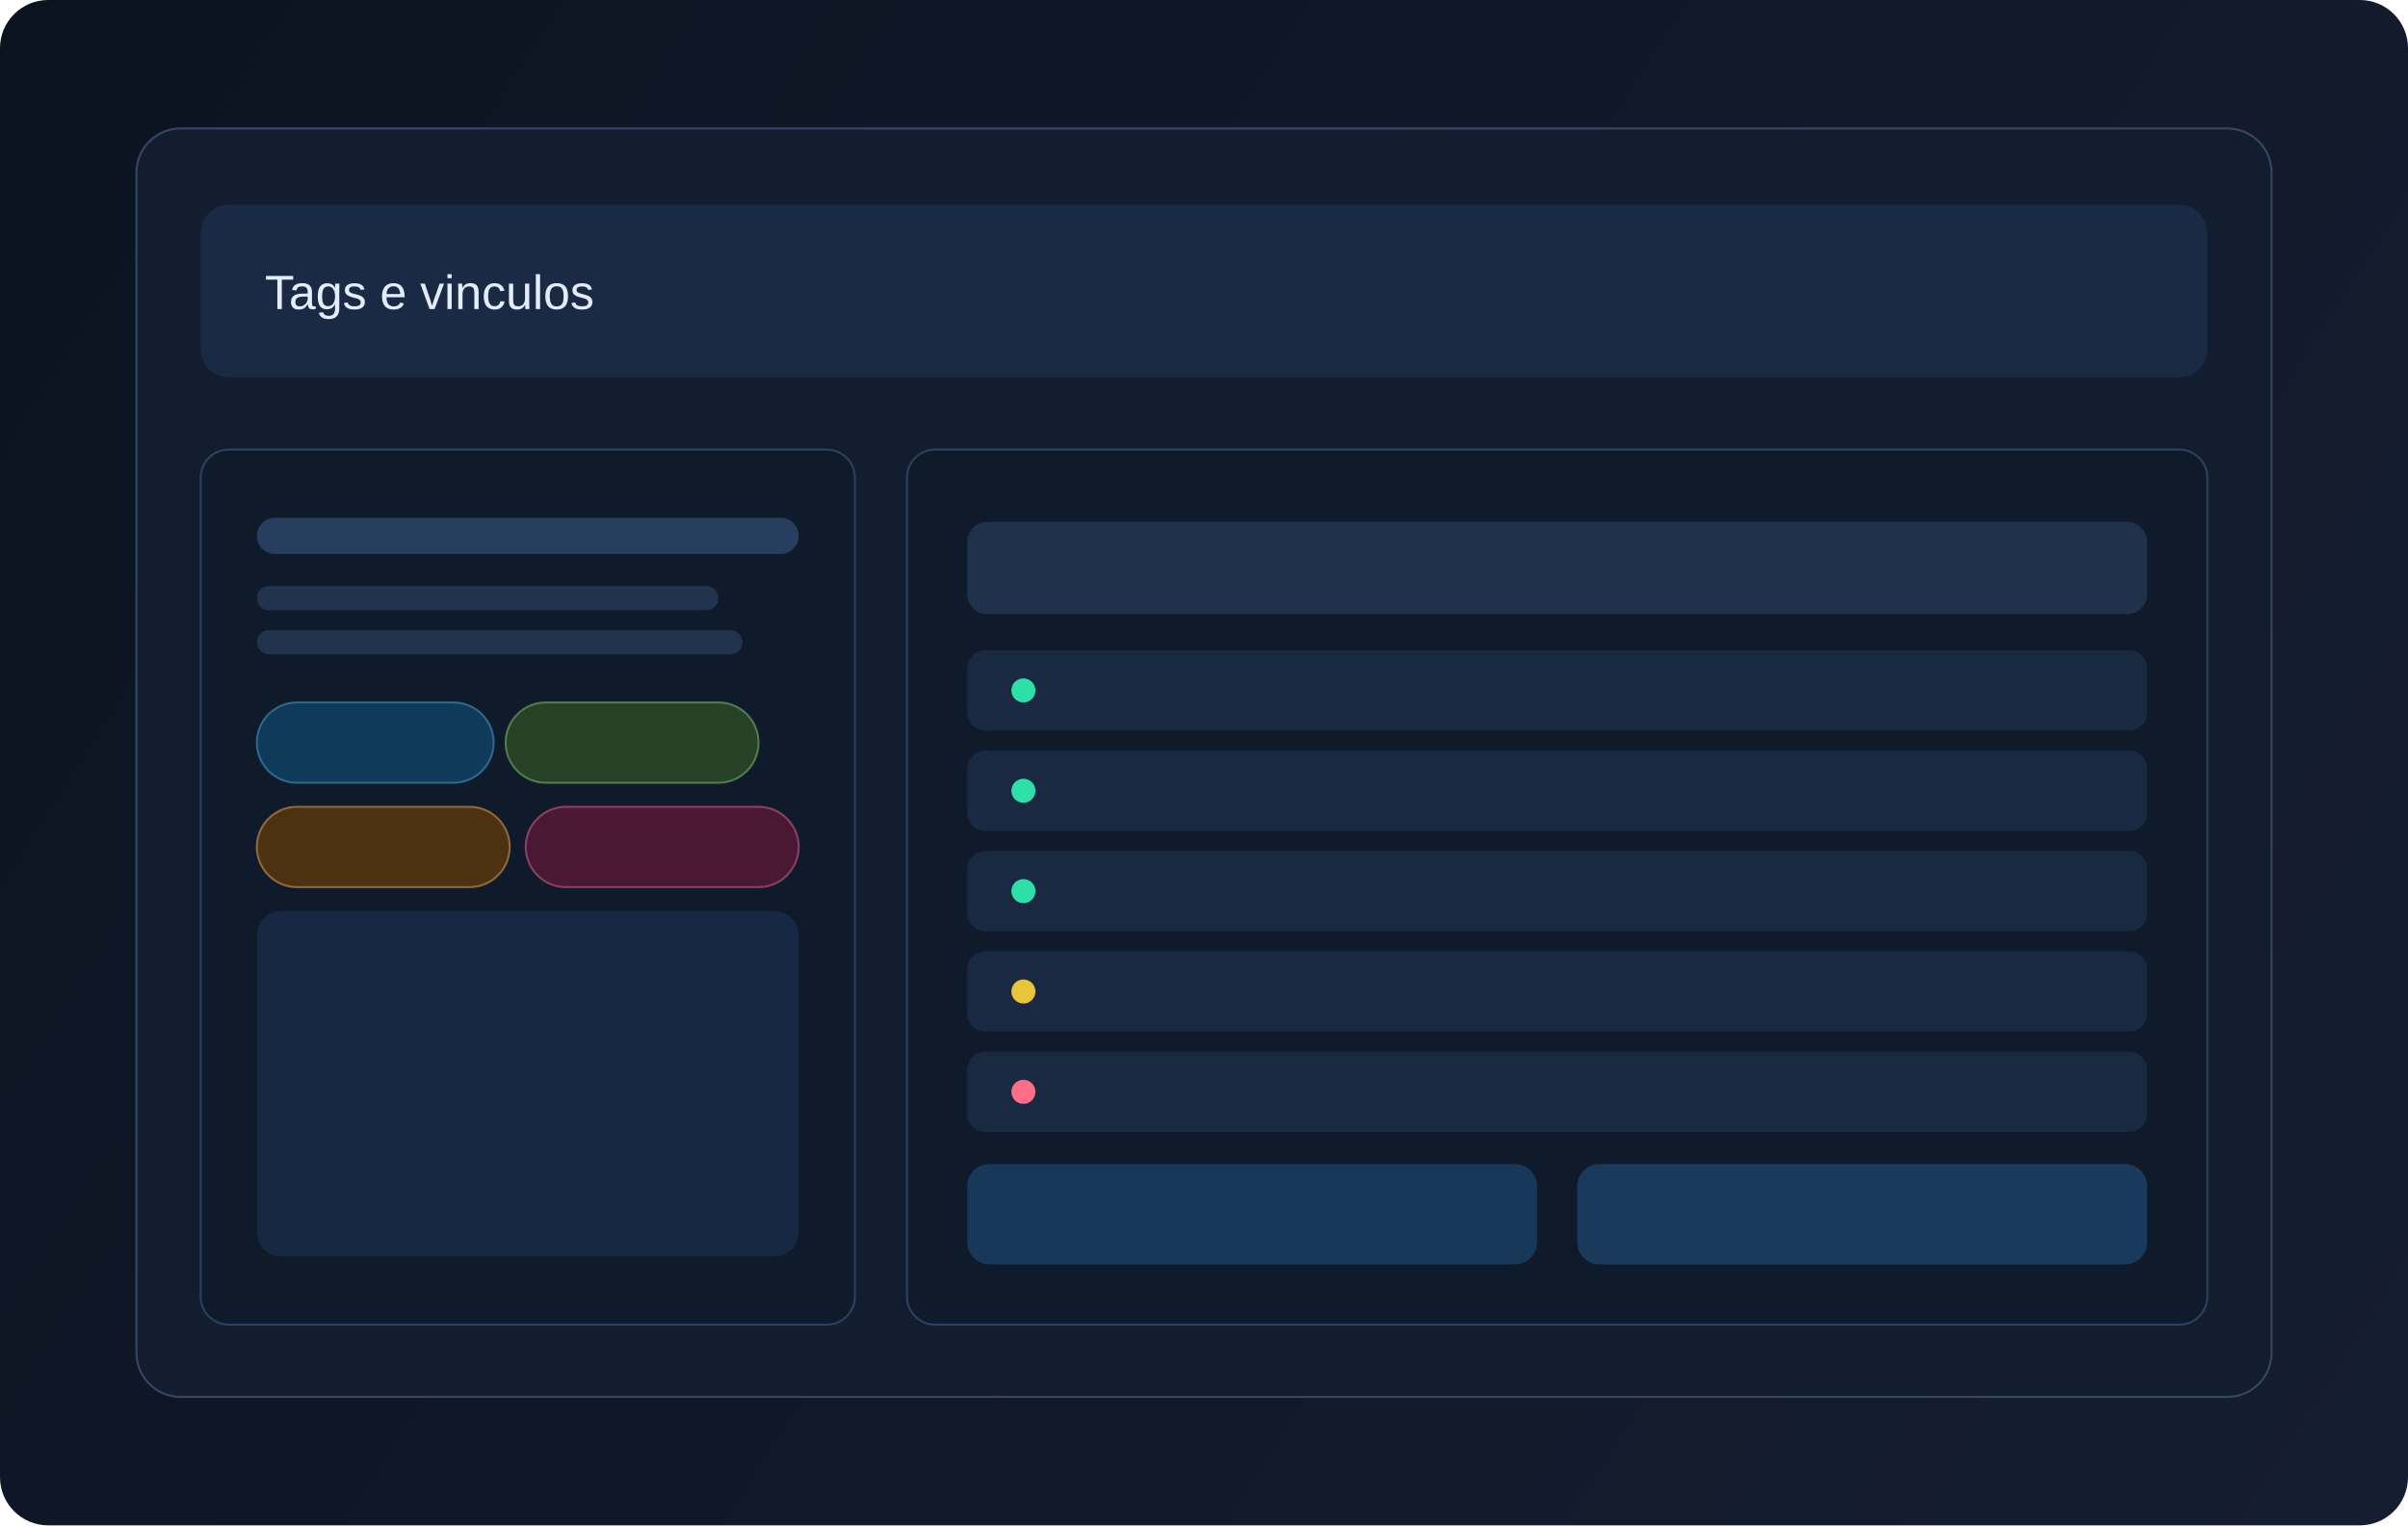
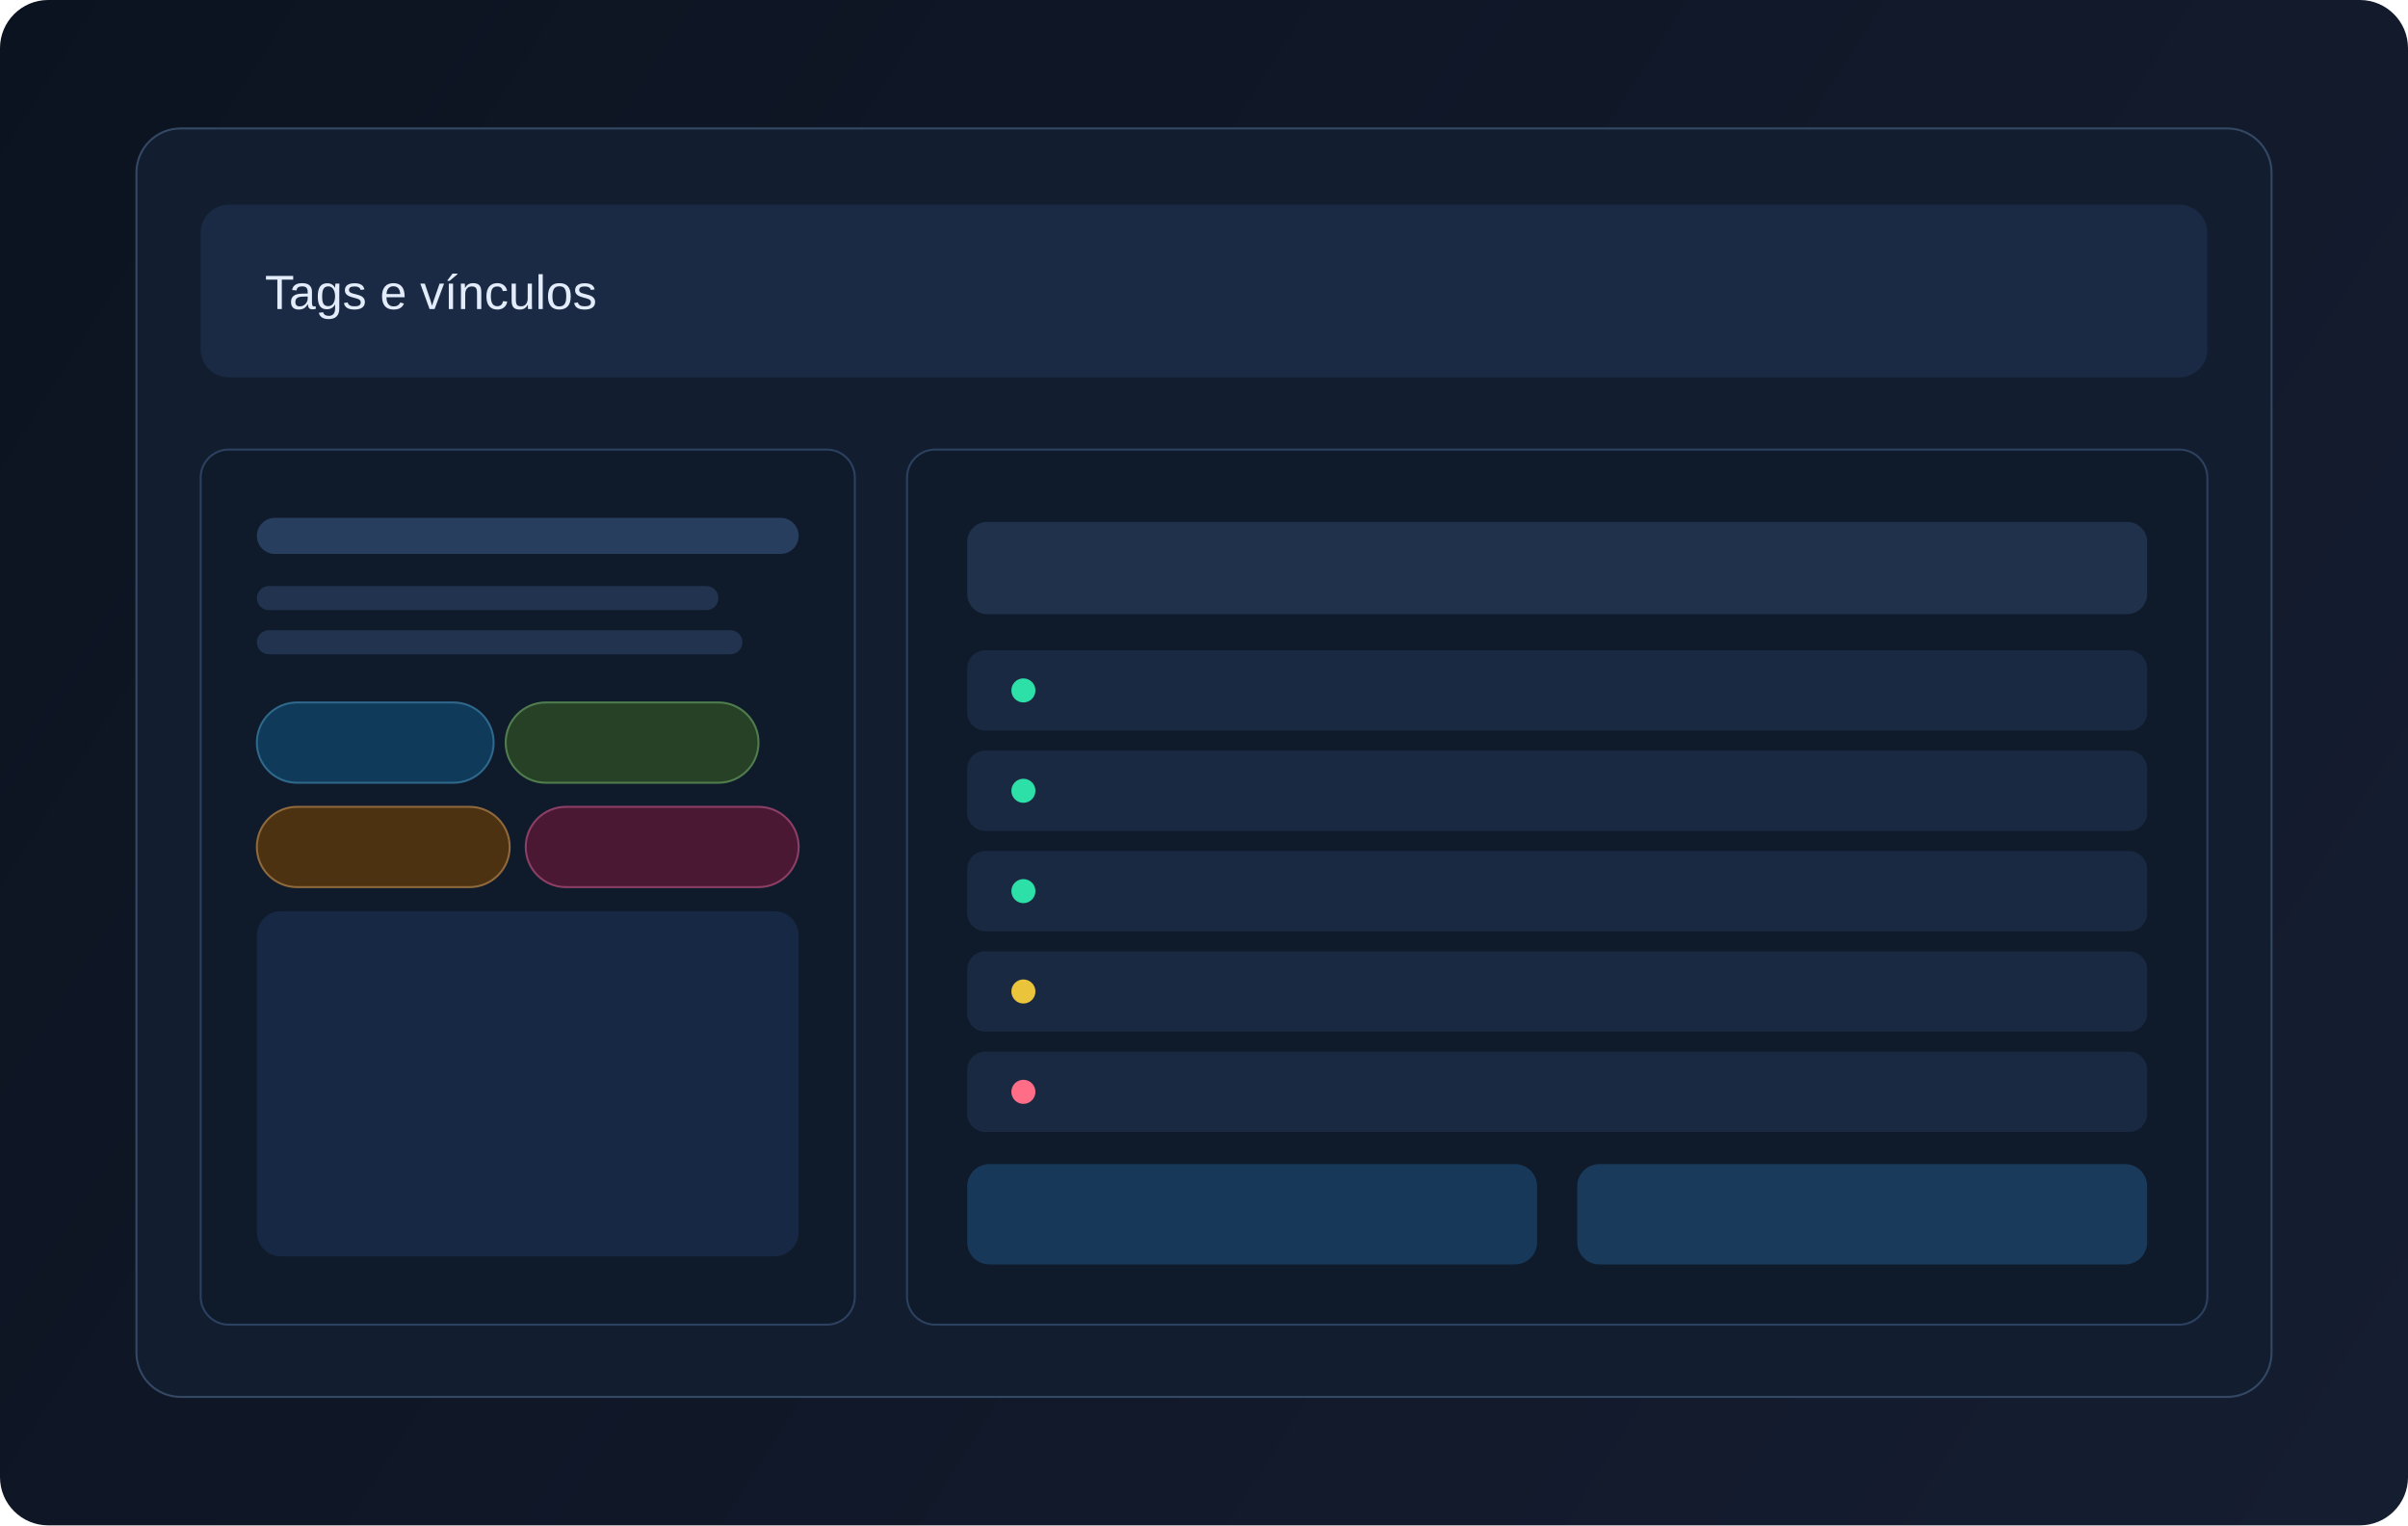
<svg xmlns="http://www.w3.org/2000/svg" width="1200" height="760" viewBox="0 0 1200 760" fill="none">
  <defs>
    <linearGradient id="bg" x1="0" y1="0" x2="1200" y2="760" gradientUnits="userSpaceOnUse">
      <stop stop-color="#0C1320" />
      <stop offset="1" stop-color="#151D31" />
    </linearGradient>
  </defs>
  <rect width="1200" height="760" rx="24" fill="url(#bg)" />
  <rect x="68" y="64" width="1064" height="632" rx="22" fill="#121D30" stroke="#344864" />
  <rect x="100" y="102" width="1000" height="86" rx="14" fill="#1B2A44" />
-   <text x="132" y="154" fill="#E3ECFA" font-family="Arial, sans-serif" font-size="24">Tags e vinculos</text>
+   <text x="132" y="154" fill="#E3ECFA" font-family="Arial, sans-serif" font-size="24">Tags e vínculos</text>
  <rect x="100" y="224" width="326" height="436" rx="14" fill="#0F1A2A" stroke="#2C405F" />
  <rect x="128" y="258" width="270" height="18" rx="9" fill="#283E5F" />
  <rect x="128" y="292" width="230" height="12" rx="6" fill="#21334F" />
  <rect x="128" y="314" width="242" height="12" rx="6" fill="#21334F" />
  <rect x="128" y="350" width="118" height="40" rx="20" fill="#103A5A" stroke="#2E688B" />
  <rect x="252" y="350" width="126" height="40" rx="20" fill="#274126" stroke="#507D4D" />
  <rect x="128" y="402" width="126" height="40" rx="20" fill="#4D3212" stroke="#8F683B" />
  <rect x="262" y="402" width="136" height="40" rx="20" fill="#4A1832" stroke="#8B3E66" />
  <rect x="128" y="454" width="270" height="172" rx="12" fill="#162843" />
  <rect x="452" y="224" width="648" height="436" rx="14" fill="#0F1A2A" stroke="#2C405F" />
  <rect x="482" y="260" width="588" height="46" rx="10" fill="#20314C" />
  <rect x="482" y="324" width="588" height="40" rx="9" fill="#1A2942" />
  <rect x="482" y="374" width="588" height="40" rx="9" fill="#1A2942" />
  <rect x="482" y="424" width="588" height="40" rx="9" fill="#1A2942" />
  <rect x="482" y="474" width="588" height="40" rx="9" fill="#1A2942" />
  <rect x="482" y="524" width="588" height="40" rx="9" fill="#1A2942" />
  <rect x="482" y="580" width="284" height="50" rx="11" fill="#173858" />
  <rect x="786" y="580" width="284" height="50" rx="11" fill="#193A5B" />
  <circle cx="510" cy="344" r="6" fill="#2CE0A7" />
  <circle cx="510" cy="394" r="6" fill="#2CE0A7" />
  <circle cx="510" cy="444" r="6" fill="#2CE0A7" />
  <circle cx="510" cy="494" r="6" fill="#EAC43A" />
  <circle cx="510" cy="544" r="6" fill="#FF6E86" />
</svg>
